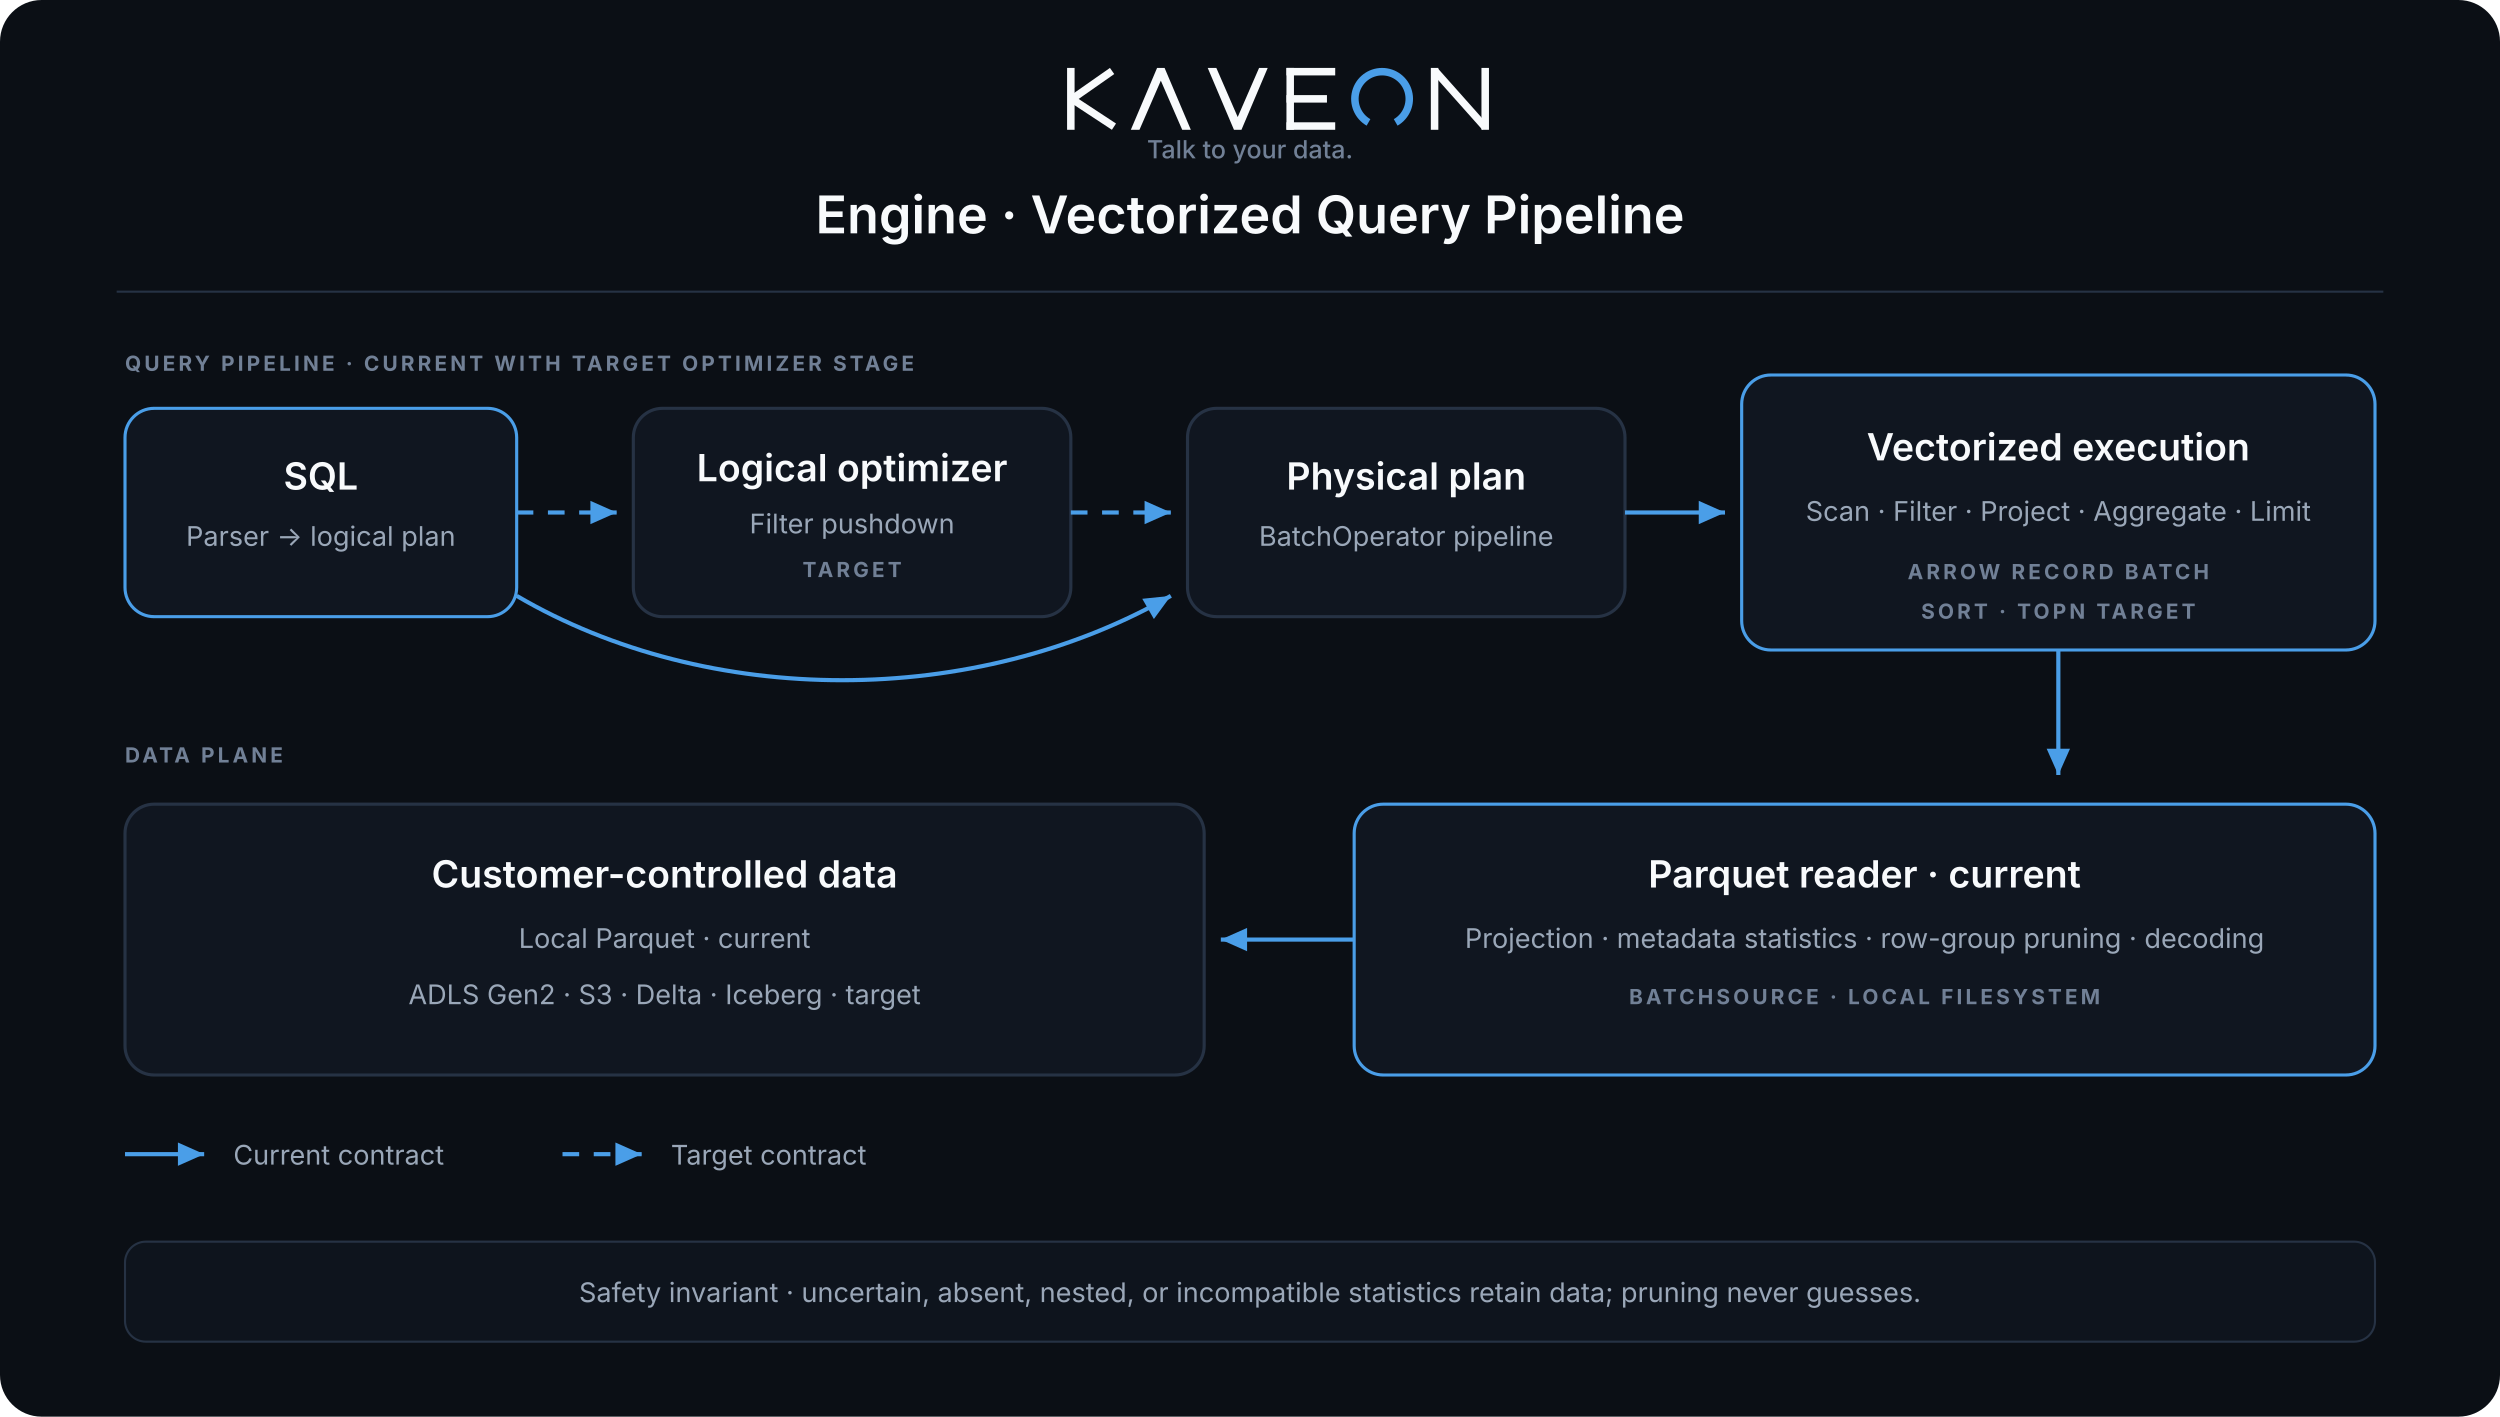
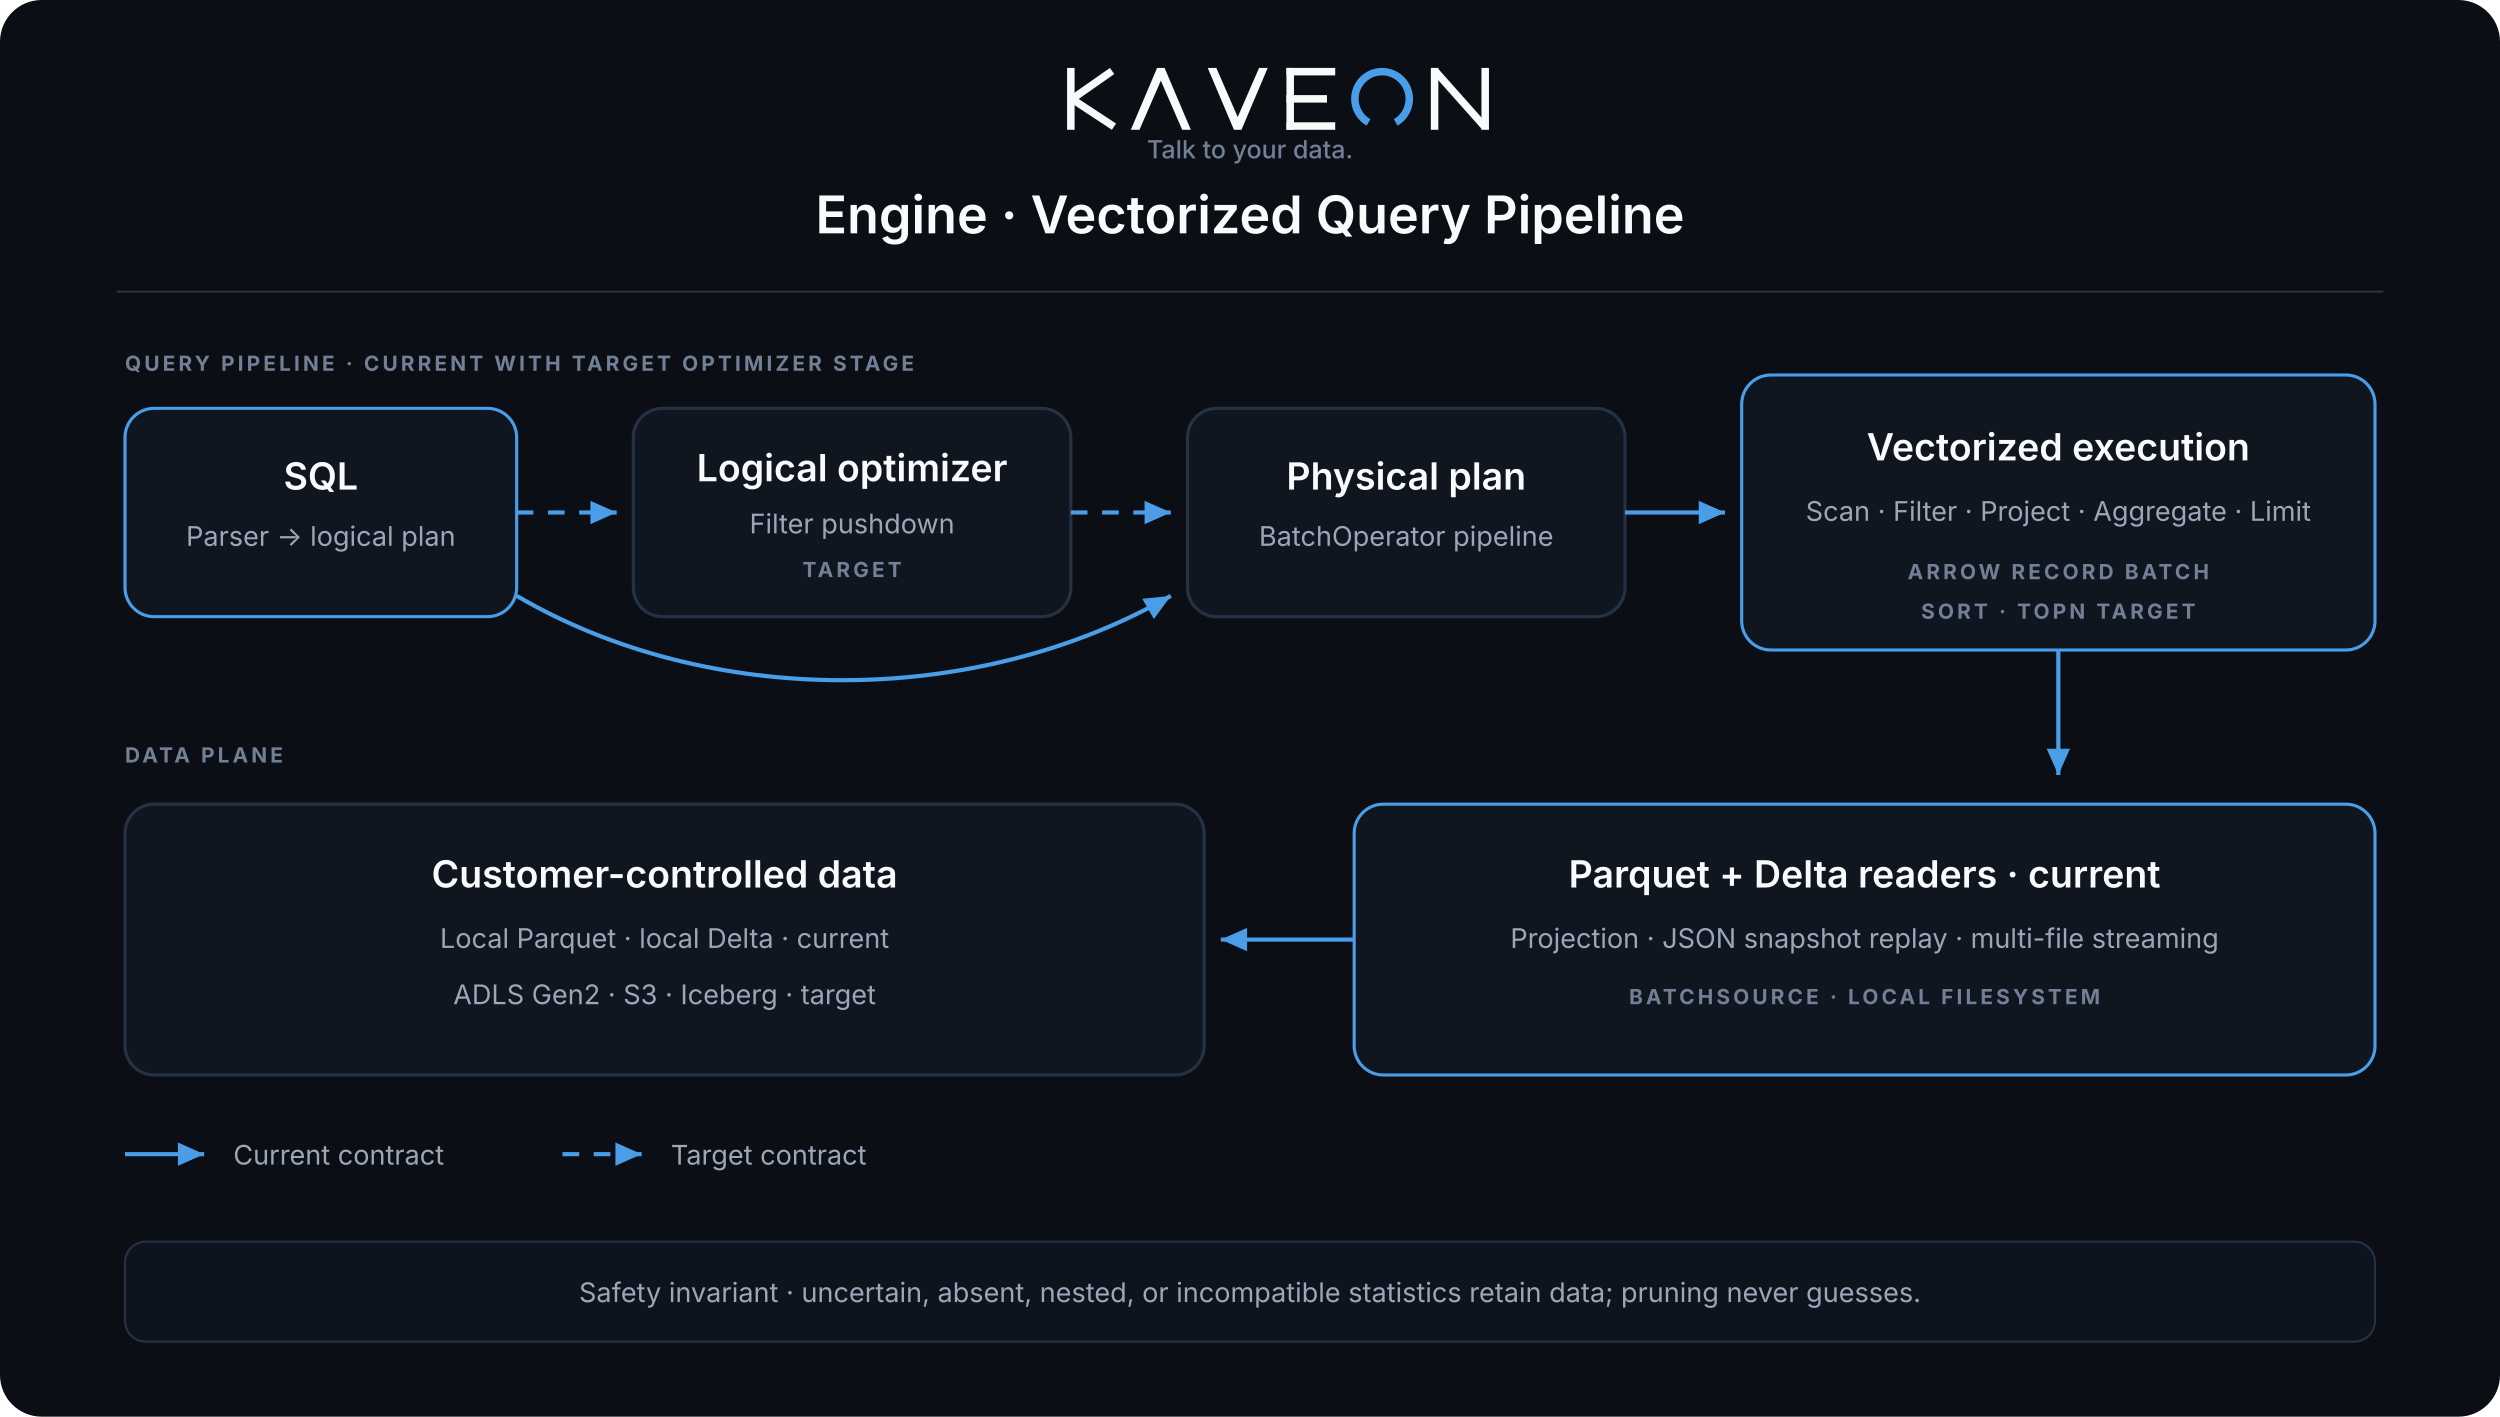
<svg xmlns="http://www.w3.org/2000/svg" width="1200" height="680" viewBox="0 0 1200 680" role="img" aria-labelledby="engine-title engine-desc">
  <defs>
    <marker id="engine-arrow" viewBox="0 0 10 10" refX="9" refY="5" markerWidth="7" markerHeight="7" orient="auto">
      <path d="M0 1l9 4-9 4z" fill="#4A9EE8" />
    </marker>
    <style>
      .word{fill:#f8fafc}.title{font:600 25px Inter,Segoe UI,sans-serif;fill:#f8fafc}.heading{font:600 18px Inter,Segoe UI,sans-serif;fill:#f8fafc}.body{font:400 13px Inter,Segoe UI,sans-serif;fill:#9aa7b8}.label{font:700 10px Inter,Segoe UI,sans-serif;letter-spacing:1.5px;fill:#718096}.box{fill:#101620;stroke:#263244;stroke-width:1.5}.active{stroke:#4A9EE8}.flow{fill:none;stroke:#4A9EE8;stroke-width:2;marker-end:url(#engine-arrow)}.target{stroke-dasharray:8 7;animation:engine-flow 4s linear infinite}.rule{stroke:#263244}.note{font:500 12px Inter,Segoe UI,sans-serif;fill:#718096}@keyframes engine-flow{to{stroke-dashoffset:-30}}@media(prefers-reduced-motion:reduce){.target{animation:none}}
    </style>
  </defs>
  <rect width="1200" height="680" rx="20" fill="#0b0f15" />
  <g transform="translate(496 20) scale(.18)">
    <g class="word">
      <rect x="90" y="70" width="20" height="165" />
      <polygon points="108.73,161.2 215.73,86.39 204.27,70 97.27,144.8" />
      <polygon points="97.51,161.36 209.51,235 220.49,218.29 108.49,144.64" />
      <path d="M260 235L330 70H350L420 235H397L340 104L283 235Z" />
      <path d="M465 70H488L545 201L602 70H625L555 235H535Z" />
      <rect x="675" y="70" width="20" height="165" />
      <rect x="675" y="70" width="130" height="20" />
      <rect x="675" y="142.5" width="108" height="20" />
      <rect x="675" y="215" width="130" height="20" />
      <rect x="1060" y="70" width="20" height="165" />
      <rect x="1195" y="70" width="20" height="165" />
      <polygon points="1062.53,83.3 1197.53,235 1212.47,221.7 1077.47,70" />
    </g>
    <path d="M966.25 215.29A72.5 72.5 0 1 0 893.75 215.29" fill="none" stroke="#4A9EE8" stroke-width="20" />
  </g>
  <text x="600" y="76" text-anchor="middle" class="note">Talk to your data.</text>
  <text x="600" y="112" text-anchor="middle" class="title">Engine · Vectorized Query Pipeline</text>
  <line x1="56" y1="140" x2="1144" y2="140" class="rule" />
  <text x="60" y="178" class="label">QUERY PIPELINE · CURRENT WITH TARGET OPTIMIZER STAGE</text>
  <g>
    <rect class="box active" x="60" y="196" width="188" height="100" rx="14" />
    <text x="154" y="235" text-anchor="middle" class="heading">SQL</text>
    <text x="154" y="262" text-anchor="middle" class="body">Parser → logical plan</text>
  </g>
  <path class="flow target" d="M248 246h48" />
  <g>
    <rect class="box" x="304" y="196" width="210" height="100" rx="14" />
    <text x="409" y="231" text-anchor="middle" class="heading">Logical optimizer</text>
    <text x="409" y="256" text-anchor="middle" class="body">Filter pushdown</text>
    <text x="409" y="277" text-anchor="middle" class="label">TARGET</text>
  </g>
  <path class="flow target" d="M514 246h48" />
  <path class="flow" d="M248 286c92 54 220 54 314 0" />
  <g>
    <rect class="box" x="570" y="196" width="210" height="100" rx="14" />
    <text x="675" y="235" text-anchor="middle" class="heading">Physical plan</text>
    <text x="675" y="262" text-anchor="middle" class="body">BatchOperator pipeline</text>
  </g>
  <path class="flow" d="M780 246h48" />
  <g>
    <rect class="box active" x="836" y="180" width="304" height="132" rx="14" />
    <text x="988" y="221" text-anchor="middle" class="heading">Vectorized execution</text>
    <text x="988" y="250" text-anchor="middle" class="body">Scan · Filter · Project · Aggregate · Limit</text>
    <text x="988" y="278" text-anchor="middle" class="label">ARROW RECORD BATCH</text>
    <text x="988" y="297" text-anchor="middle" class="label">SORT · TOPN TARGET</text>
  </g>
  <path class="flow" d="M988 312v60" />
  <text x="60" y="366" class="label">DATA PLANE</text>
  <g>
    <rect class="box active" x="650" y="386" width="490" height="130" rx="14" />
-     <text x="895" y="426" text-anchor="middle" class="heading">Parquet reader · current</text>
-     <text x="895" y="455" text-anchor="middle" class="body">Projection · metadata statistics · row-group pruning · decoding</text>
+     <text x="895" y="426" text-anchor="middle" class="heading">Parquet + Delta readers · current</text>
+     <text x="895" y="455" text-anchor="middle" class="body">Projection · JSON snapshot replay · multi-file streaming</text>
    <text x="895" y="482" text-anchor="middle" class="label">BATCHSOURCE · LOCAL FILESYSTEM</text>
  </g>
  <path class="flow" d="M650 451H586" />
  <g>
    <rect class="box" x="60" y="386" width="518" height="130" rx="14" />
    <text x="319" y="426" text-anchor="middle" class="heading">Customer-controlled data</text>
-     <text x="319" y="455" text-anchor="middle" class="body">Local Parquet · current</text>
-     <text x="319" y="482" text-anchor="middle" class="body">ADLS Gen2 · S3 · Delta · Iceberg · target</text>
+     <text x="319" y="455" text-anchor="middle" class="body">Local Parquet · local Delta · current</text>
+     <text x="319" y="482" text-anchor="middle" class="body">ADLS Gen2 · S3 · Iceberg · target</text>
  </g>
  <g transform="translate(60 554)">
    <line x1="0" y1="0" x2="38" y2="0" class="flow" />
    <text x="52" y="5" class="body">Current contract</text>
    <line x1="210" y1="0" x2="248" y2="0" class="flow" stroke-dasharray="8 7" />
    <text x="262" y="5" class="body">Target contract</text>
  </g>
  <rect x="60" y="596" width="1080" height="48" rx="10" fill="#0e141d" stroke="#263244" />
  <text x="600" y="625" text-anchor="middle" class="body">Safety invariant · uncertain, absent, nested, or incompatible statistics retain data; pruning never guesses.</text>
</svg>
